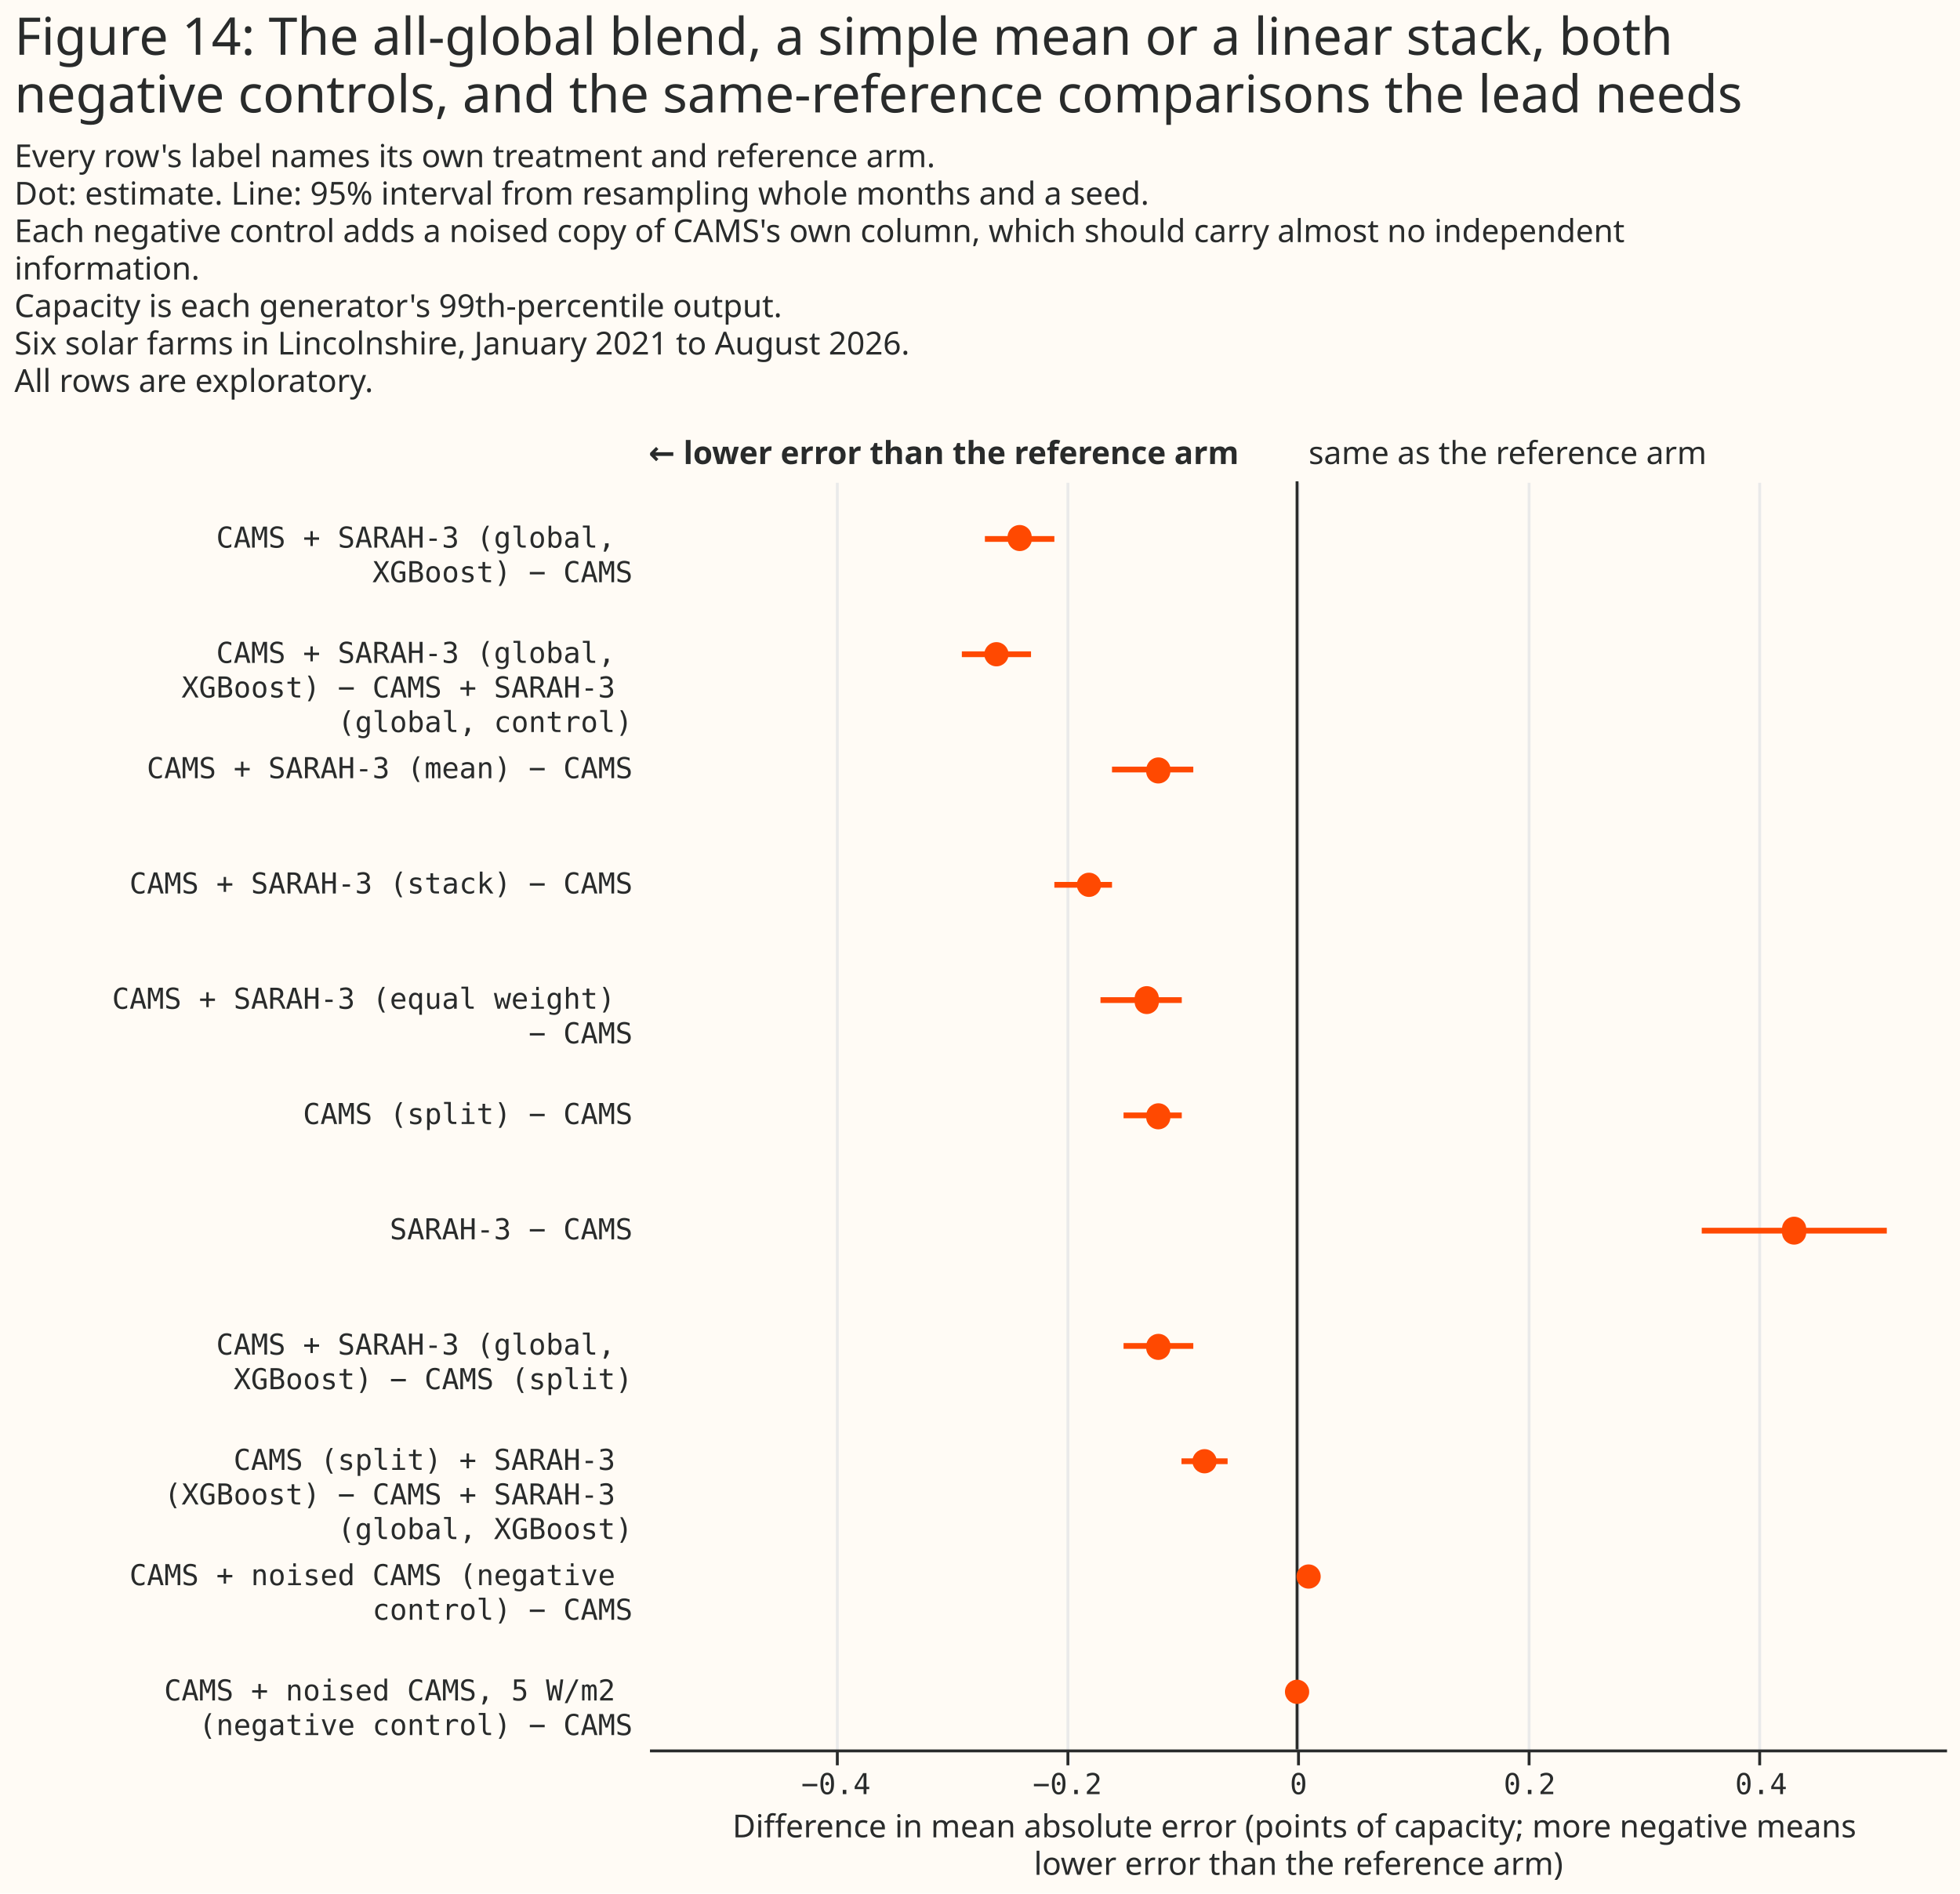
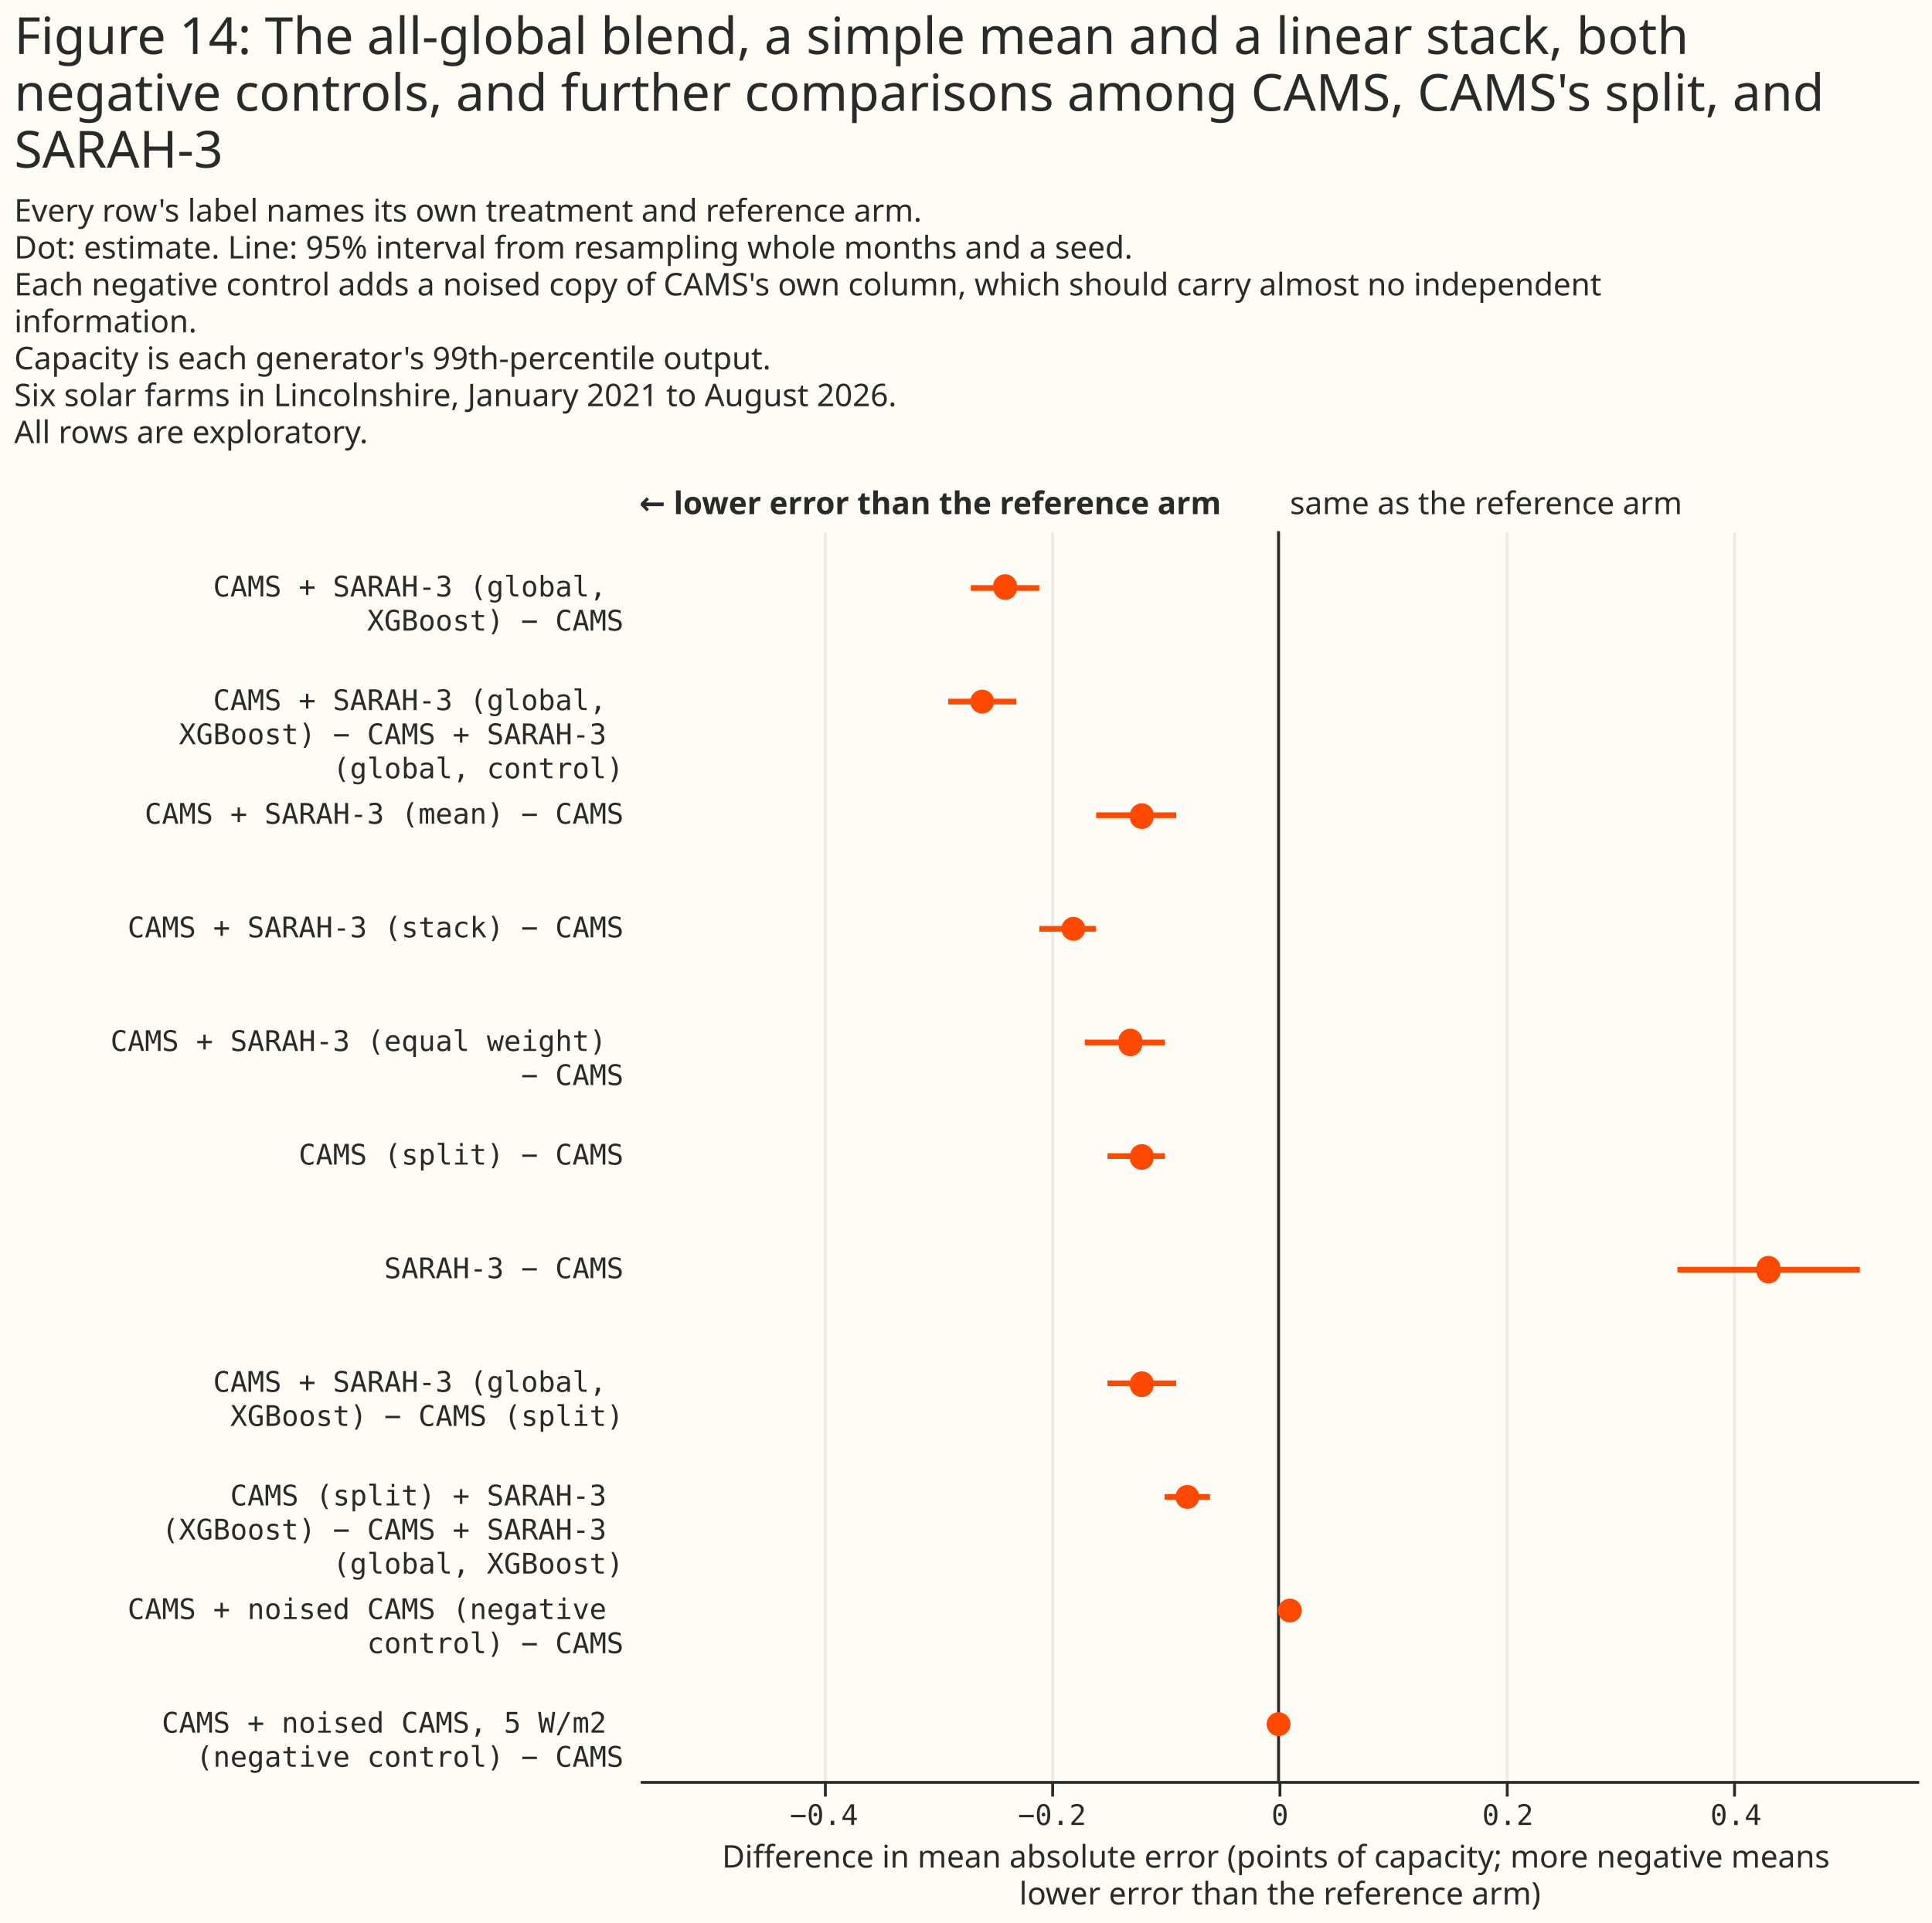
- <svg xmlns="http://www.w3.org/2000/svg" width="680" height="657" class="marks" viewBox="0 0 680 657">
-   <path fill="#fffbf5" d="M0 0h680v657H0z" />
+ <svg xmlns="http://www.w3.org/2000/svg" width="680" height="677" class="marks" viewBox="0 0 680 677">
+   <path fill="#fffbf5" d="M0 0h680v677H0z" />
  <g fill="none" stroke-miterlimit="10" aria-roledescription="group mark container" class="mark-group role-frame root">
-     <path d="M225 167h450z" aria-hidden="true" class="background" />
+     <path d="M225 187h450z" aria-hidden="true" class="background" />
    <g aria-roledescription="group mark container" class="mark-group role-scope concat_0_group">
-       <path fill="#fffbf5" d="M225 167h450v440H225Z" aria-hidden="true" class="background" />
+       <path fill="#fffbf5" d="M225 187h450v440H225Z" aria-hidden="true" class="background" />
      <g aria-hidden="true" class="mark-group role-axis">
-         <path stroke="#eaeaea" d="M290.5 607.5v-440m80 440v-440m80 440v-440m80 440v-440m80 440v-440" class="mark-rule role-axis-grid" pointer-events="none" />
+         <path stroke="#eaeaea" d="M290.5 627.5v-440m80 440v-440m80 440v-440m80 440v-440m80 440v-440" class="mark-rule role-axis-grid" pointer-events="none" />
      </g>
      <g aria-label="X-axis titled 'Difference in mean absolute error (points of capacity; more negative means lower error than the reference arm)' for a linear scale with values from −0.56 to 0.56" aria-roledescription="axis" class="mark-group role-axis" pointer-events="none">
-         <path stroke="#292b2b" d="M290.5 607.5v5m80-5v5m80-5v5m80-5v5m80-5v5" class="mark-rule role-axis-tick" />
+         <path stroke="#292b2b" d="M290.5 627.5v5m80-5v5m80-5v5m80-5v5m80-5v5" class="mark-rule role-axis-tick" />
        <g fill="#292b2b" class="mark-text role-axis-label" font-family="Matter Semi Mono, Roboto Mono, monospace" font-size="10" text-anchor="middle">
-           <text transform="translate(290 622.5)">−0.4</text>
-           <text transform="translate(370.3 622.5)">−0.2</text>
-           <text transform="translate(450.5 622.5)">0</text>
-           <text transform="translate(530.7 622.5)">0.2</text>
-           <text transform="translate(611 622.5)">0.4</text>
+           <text transform="translate(290 642.5)">−0.4</text>
+           <text transform="translate(370.3 642.5)">−0.2</text>
+           <text transform="translate(450.5 642.5)">0</text>
+           <text transform="translate(530.7 642.5)">0.2</text>
+           <text transform="translate(611 642.5)">0.4</text>
        </g>
-         <path stroke="#292b2b" d="M225.5 607.5h450" class="mark-rule role-axis-domain" />
-         <text fill="#292b2b" class="mark-text role-axis-title" font-family="Matter XH, DM Sans, sans-serif" font-size="11" text-anchor="middle" transform="translate(450.5 637.5)">
+         <path stroke="#292b2b" d="M225.5 627.5h450" class="mark-rule role-axis-domain" />
+         <text fill="#292b2b" class="mark-text role-axis-title" font-family="Matter XH, DM Sans, sans-serif" font-size="11" text-anchor="middle" transform="translate(450.5 657.5)">
          <tspan>Difference in mean absolute error (points of capacity; more negative means</tspan>
          <tspan x="0" dy="13">lower error than the reference arm)</tspan>
        </text>
      </g>
      <g aria-label="Y-axis for a discrete scale with 11 values: CAMS + SARAH-3 (global, XGBoost) − CAMS, CAMS + SARAH-3 (global, XGBoost) − CAMS + SARAH-3 (global, control), CAMS + SARAH-3 (mean) − CAMS, CAMS + SARAH-3 (stack) − CAMS, CAMS + SARAH-3 (equal weight) − CAMS, ending with CAMS + noised CAMS, 5 W/m2 (negative control) − CAMS" aria-roledescription="axis" class="mark-group role-axis">
        <g fill="#292b2b" class="mark-text role-axis-label" font-family="Matter Semi Mono, Roboto Mono, monospace" font-size="10" pointer-events="none" text-anchor="end">
-           <text transform="translate(219.5 190)">
+           <text transform="translate(219.5 210)">
            <tspan>CAMS + SARAH-3 (global,</tspan>
            <tspan x="0" dy="12">XGBoost) − CAMS</tspan>
          </text>
-           <text transform="translate(219.5 230)">
+           <text transform="translate(219.5 250)">
            <tspan>CAMS + SARAH-3 (global,</tspan>
            <tspan x="0" dy="12">XGBoost) − CAMS + SARAH-3</tspan>
            <tspan x="0" dy="12">(global, control)</tspan>
          </text>
-           <text transform="translate(219.5 270)">CAMS + SARAH-3 (mean) − CAMS</text>
-           <text transform="translate(219.5 310)">CAMS + SARAH-3 (stack) − CAMS</text>
-           <text transform="translate(219.5 350)">
+           <text transform="translate(219.5 290)">CAMS + SARAH-3 (mean) − CAMS</text>
+           <text transform="translate(219.5 330)">CAMS + SARAH-3 (stack) − CAMS</text>
+           <text transform="translate(219.5 370)">
            <tspan>CAMS + SARAH-3 (equal weight)</tspan>
            <tspan x="0" dy="12">− CAMS</tspan>
          </text>
-           <text transform="translate(219.5 390)">CAMS (split) − CAMS</text>
-           <text transform="translate(219.5 430)">SARAH-3 − CAMS</text>
-           <text transform="translate(219.5 470)">
+           <text transform="translate(219.5 410)">CAMS (split) − CAMS</text>
+           <text transform="translate(219.5 450)">SARAH-3 − CAMS</text>
+           <text transform="translate(219.5 490)">
            <tspan>CAMS + SARAH-3 (global,</tspan>
            <tspan x="0" dy="12">XGBoost) − CAMS (split)</tspan>
          </text>
-           <text transform="translate(219.5 510)">
+           <text transform="translate(219.5 530)">
            <tspan>CAMS (split) + SARAH-3</tspan>
            <tspan x="0" dy="12">(XGBoost) − CAMS + SARAH-3</tspan>
            <tspan x="0" dy="12">(global, XGBoost)</tspan>
          </text>
-           <text transform="translate(219.5 550)">
+           <text transform="translate(219.5 570)">
            <tspan>CAMS + noised CAMS (negative</tspan>
            <tspan x="0" dy="12">control) − CAMS</tspan>
          </text>
-           <text transform="translate(219.5 590)">
+           <text transform="translate(219.5 610)">
            <tspan>CAMS + noised CAMS, 5 W/m2</tspan>
            <tspan x="0" dy="12">(negative control) − CAMS</tspan>
          </text>
        </g>
      </g>
      <g aria-roledescription="rule mark container" class="mark-rule role-mark concat_0_layer_0_marks">
-         <path stroke="#292b2b" d="M450 167v440" aria-label="x: 0" aria-roledescription="rule mark" />
+         <path stroke="#292b2b" d="M450 187v440" aria-label="x: 0" aria-roledescription="rule mark" />
      </g>
      <g aria-roledescription="text mark container" class="mark-text role-mark concat_0_layer_1_marks">
-         <text fill="#292b2b" aria-label="x: 0" aria-roledescription="text mark" font-family="Matter XH, DM Sans, sans-serif" font-size="11" transform="translate(454 161)">same as the reference arm</text>
+         <text fill="#292b2b" aria-label="x: 0" aria-roledescription="text mark" font-family="Matter XH, DM Sans, sans-serif" font-size="11" transform="translate(454 181)">same as the reference arm</text>
      </g>
      <g aria-roledescription="text mark container" class="mark-text role-mark concat_0_layer_2_marks">
-         <text fill="#292b2b" aria-label="x: −0.561" aria-roledescription="text mark" font-family="Matter XH, DM Sans, sans-serif" font-size="11" font-weight="bold" transform="translate(225 161)">← lower error than the reference arm</text>
+         <text fill="#292b2b" aria-label="x: −0.561" aria-roledescription="text mark" font-family="Matter XH, DM Sans, sans-serif" font-size="11" font-weight="bold" transform="translate(225 181)">← lower error than the reference arm</text>
      </g>
-       <g stroke="#ff4901" stroke-width="2" aria-hidden="true" class="mark-rule role-mark concat_0_layer_3_marks" clip-path="url(#a)" transform="translate(225 167)">
+       <g stroke="#ff4901" stroke-width="2" aria-hidden="true" class="mark-rule role-mark concat_0_layer_3_marks" clip-path="url(#a)" transform="translate(225 187)">
        <path d="M116.7 20h24.1m-32.1 40h24m28.1 40H189m-48.2 40h20m-4 40H185m-20.2 40H185m180.4 40h64.2m-264.8 40H189m-4.1 40h16m24.1 40h4m-4 40h4" />
      </g>
-       <g fill="#ff4901" aria-hidden="true" class="mark-symbol role-mark concat_0_layer_4_marks" clip-path="url(#b)" transform="translate(225 167)">
+       <g fill="#ff4901" aria-hidden="true" class="mark-symbol role-mark concat_0_layer_4_marks" clip-path="url(#b)" transform="translate(225 187)">
        <path d="M133 20a4.2 4.2 0 1 1-8.4 0 4.2 4.2 0 1 1 8.3 0m-8 40a4.2 4.2 0 1 1-8.4 0 4.2 4.2 0 1 1 8.4 0m56.1 40a4.2 4.2 0 1 1-8.3 0 4.2 4.2 0 1 1 8.4 0M157 140a4.2 4.2 0 1 1-8.4 0 4.2 4.2 0 1 1 8.4 0m20 40a4.2 4.2 0 1 1-8.3 0 4.2 4.2 0 1 1 8.3 0m4 40a4.2 4.2 0 1 1-8.3 0 4.2 4.2 0 1 1 8.4 0m220.5 40a4.2 4.2 0 1 1-8.3 0 4.2 4.2 0 1 1 8.3 0M181 300a4.2 4.2 0 1 1-8.3 0 4.2 4.2 0 1 1 8.4 0m16 40a4.2 4.2 0 1 1-8.4 0 4.2 4.2 0 1 1 8.4 0m36.1 40a4.2 4.2 0 1 1-8.4 0 4.2 4.2 0 1 1 8.4 0m-4 40a4.2 4.2 0 1 1-8.4 0 4.2 4.2 0 1 1 8.4 0" />
      </g>
    </g>
    <g fill="#292b2b" class="mark-group role-title" font-family="Matter XH, DM Sans, sans-serif" pointer-events="none">
-       <text aria-label="Title text 'Figure 14: The all-global blend, a simple mean or a linear stack, both negative controls, and the same-reference comparisons the lead needs'" aria-roledescription="title" class="mark-text role-title-text" font-size="18" transform="translate(5 19)">
-         <tspan>Figure 14: The all-global blend, a simple mean or a linear stack, both</tspan>
-         <tspan x="0" dy="20">negative controls, and the same-reference comparisons the lead needs</tspan>
+       <text aria-label="Title text 'Figure 14: The all-global blend, a simple mean and a linear stack, both negative controls, and further comparisons among CAMS, CAMS's split, and SARAH-3'" aria-roledescription="title" class="mark-text role-title-text" font-size="18" transform="translate(5 19)">
+         <tspan>Figure 14: The all-global blend, a simple mean and a linear stack, both</tspan>
+         <tspan x="0" dy="20">negative controls, and further comparisons among CAMS, CAMS's split, and</tspan>
+         <tspan x="0" dy="20">SARAH-3</tspan>
      </text>
-       <text aria-label="Subtitle text 'Every row's label names its own treatment and reference arm. Dot: estimate. Line: 95% interval from resampling whole months and a seed. Each negative control adds a noised copy of CAMS's own column, which should carry almost no independent information. Capacity is each generator's 99th-percentile output. Six solar farms in Lincolnshire, January 2021 to August 2026. All rows are exploratory.'" aria-roledescription="subtitle" class="mark-text role-title-subtitle" font-size="11" transform="translate(5 58)">
+       <text aria-label="Subtitle text 'Every row's label names its own treatment and reference arm. Dot: estimate. Line: 95% interval from resampling whole months and a seed. Each negative control adds a noised copy of CAMS's own column, which should carry almost no independent information. Capacity is each generator's 99th-percentile output. Six solar farms in Lincolnshire, January 2021 to August 2026. All rows are exploratory.'" aria-roledescription="subtitle" class="mark-text role-title-subtitle" font-size="11" transform="translate(5 78)">
        <tspan>Every row's label names its own treatment and reference arm.</tspan>
        <tspan x="0" dy="13">Dot: estimate. Line: 95% interval from resampling whole months and a seed.</tspan>
        <tspan x="0" dy="13">Each negative control adds a noised copy of CAMS's own column, which should carry almost no independent</tspan>
        <tspan x="0" dy="13">information.</tspan>
        <tspan x="0" dy="13">Capacity is each generator's 99th-percentile output.</tspan>
        <tspan x="0" dy="13">Six solar farms in Lincolnshire, January 2021 to August 2026.</tspan>
        <tspan x="0" dy="13">All rows are exploratory.</tspan>
      </text>
    </g>
  </g>
  <defs>
    <clipPath id="a">
      <path d="M0 0h450v440H0z" />
    </clipPath>
    <clipPath id="b">
      <path d="M0 0h450v440H0z" />
    </clipPath>
  </defs>
</svg>
